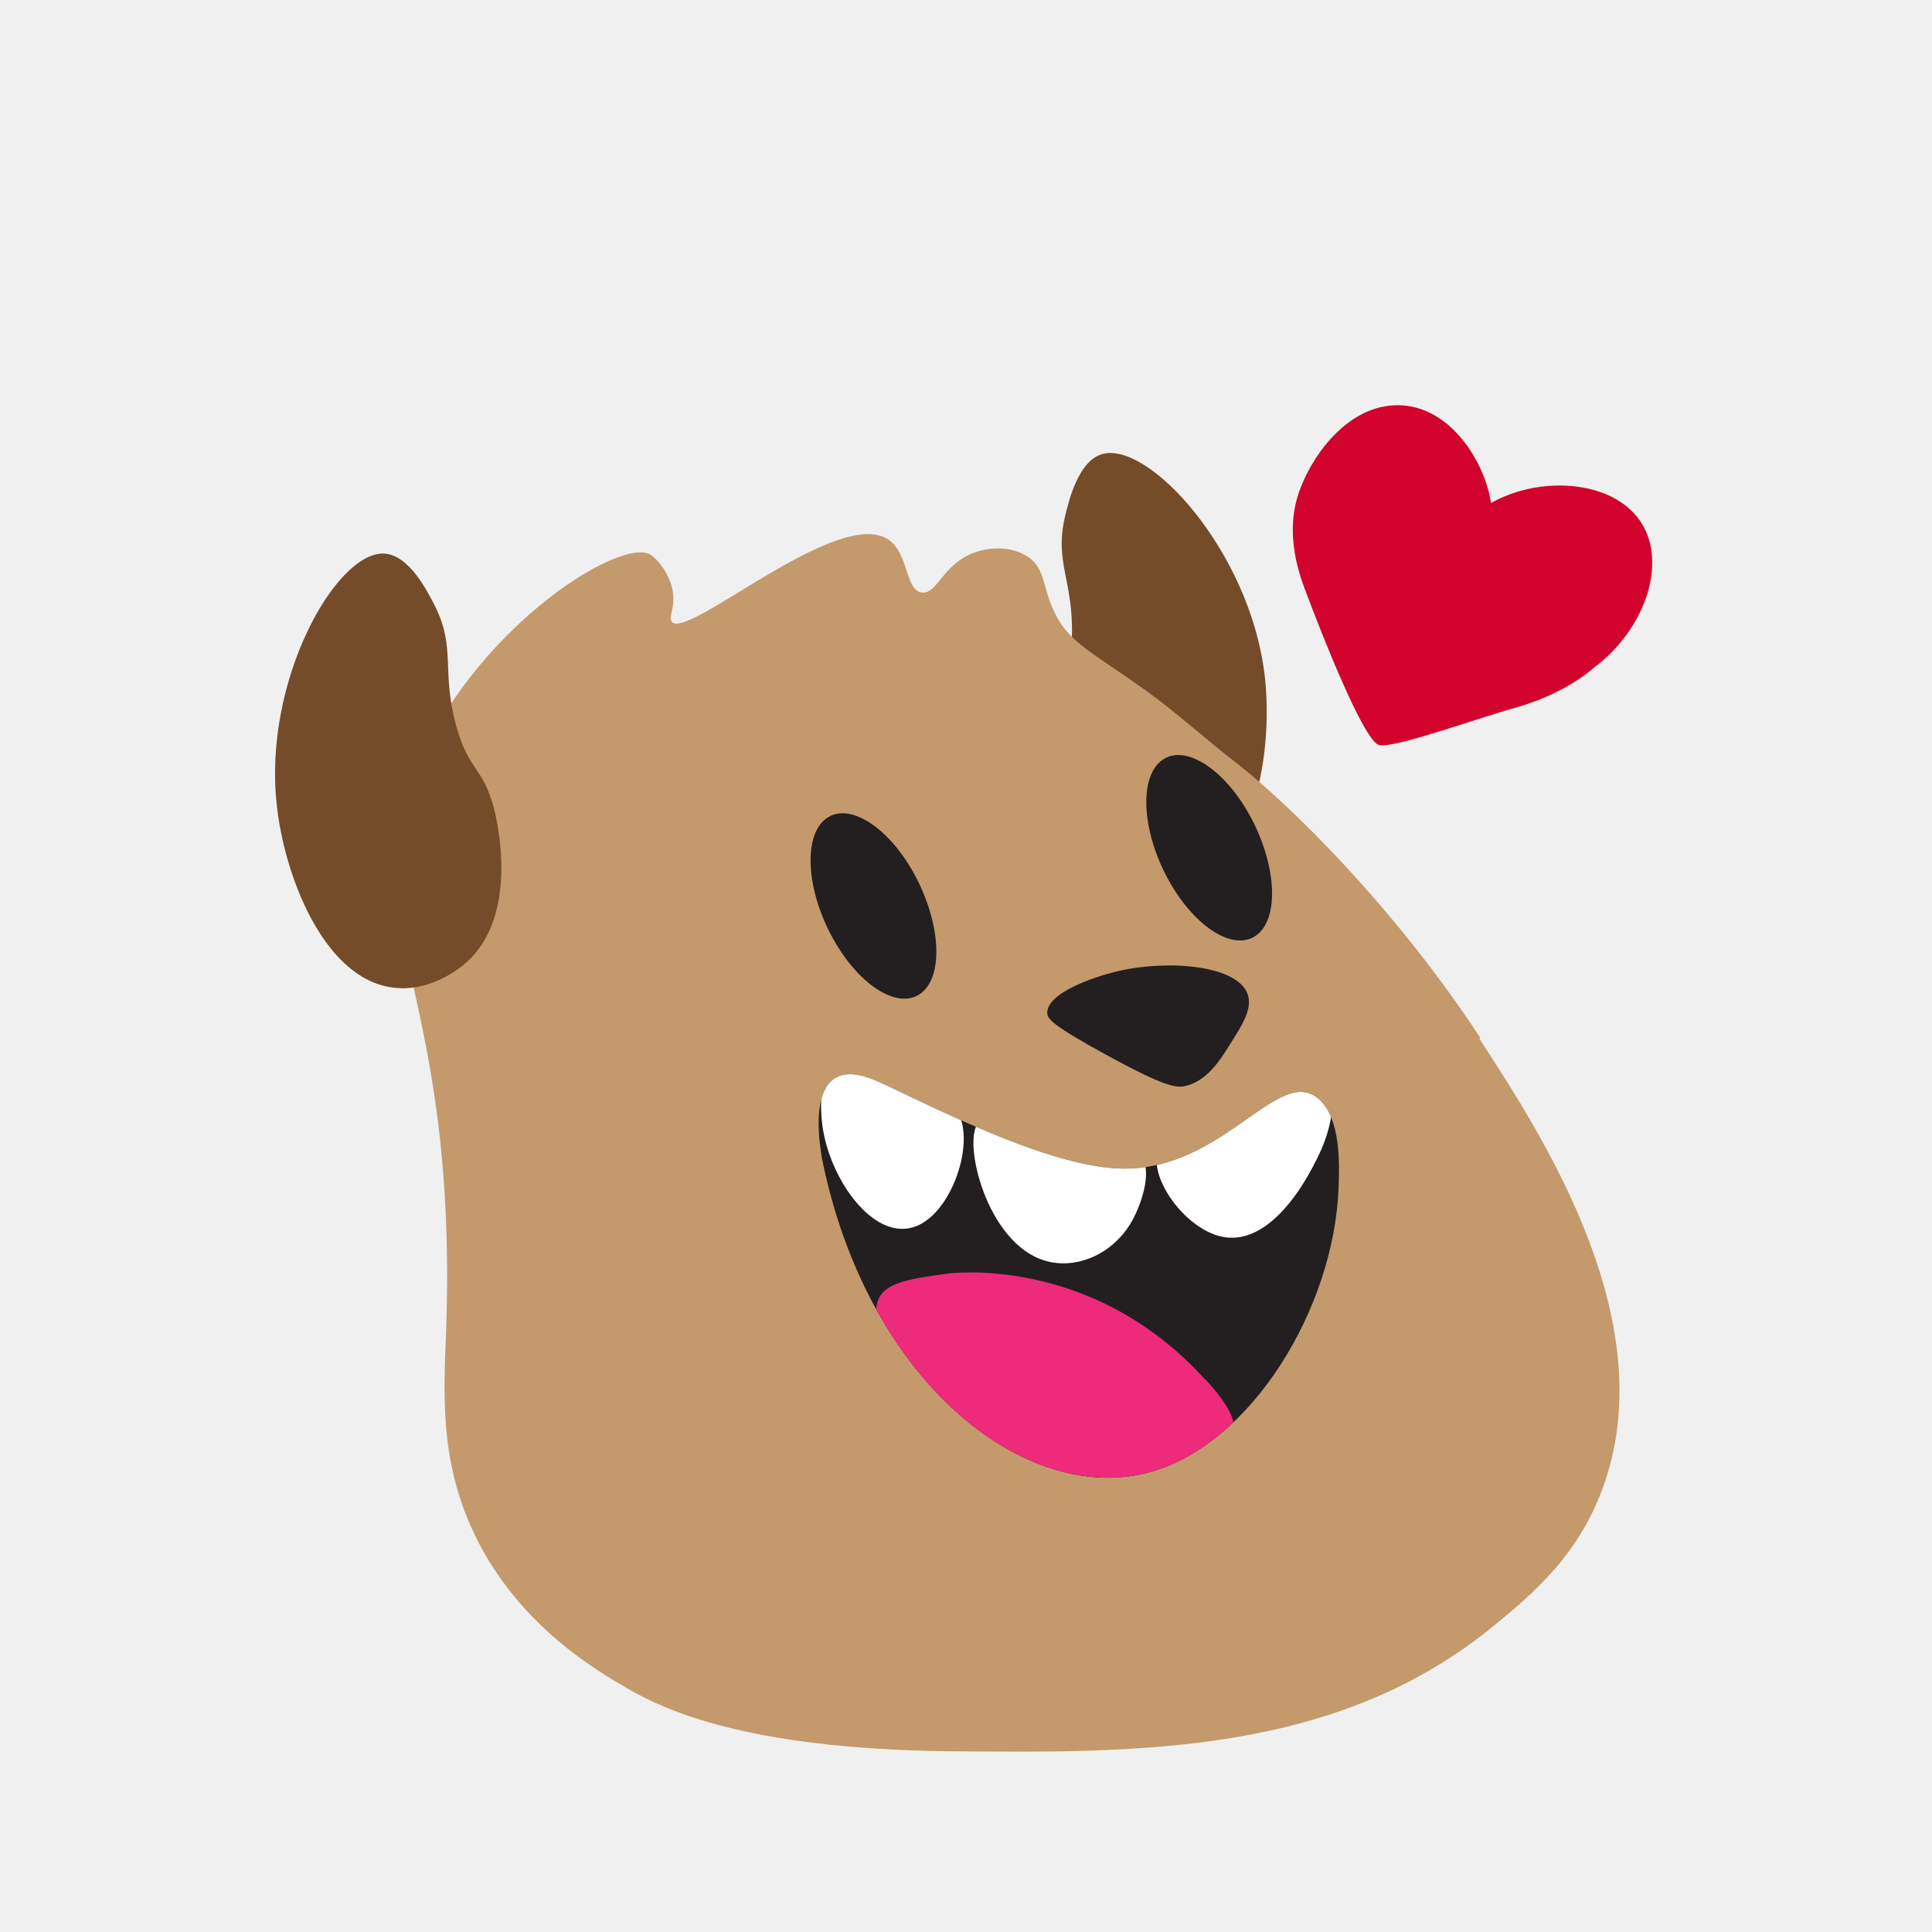
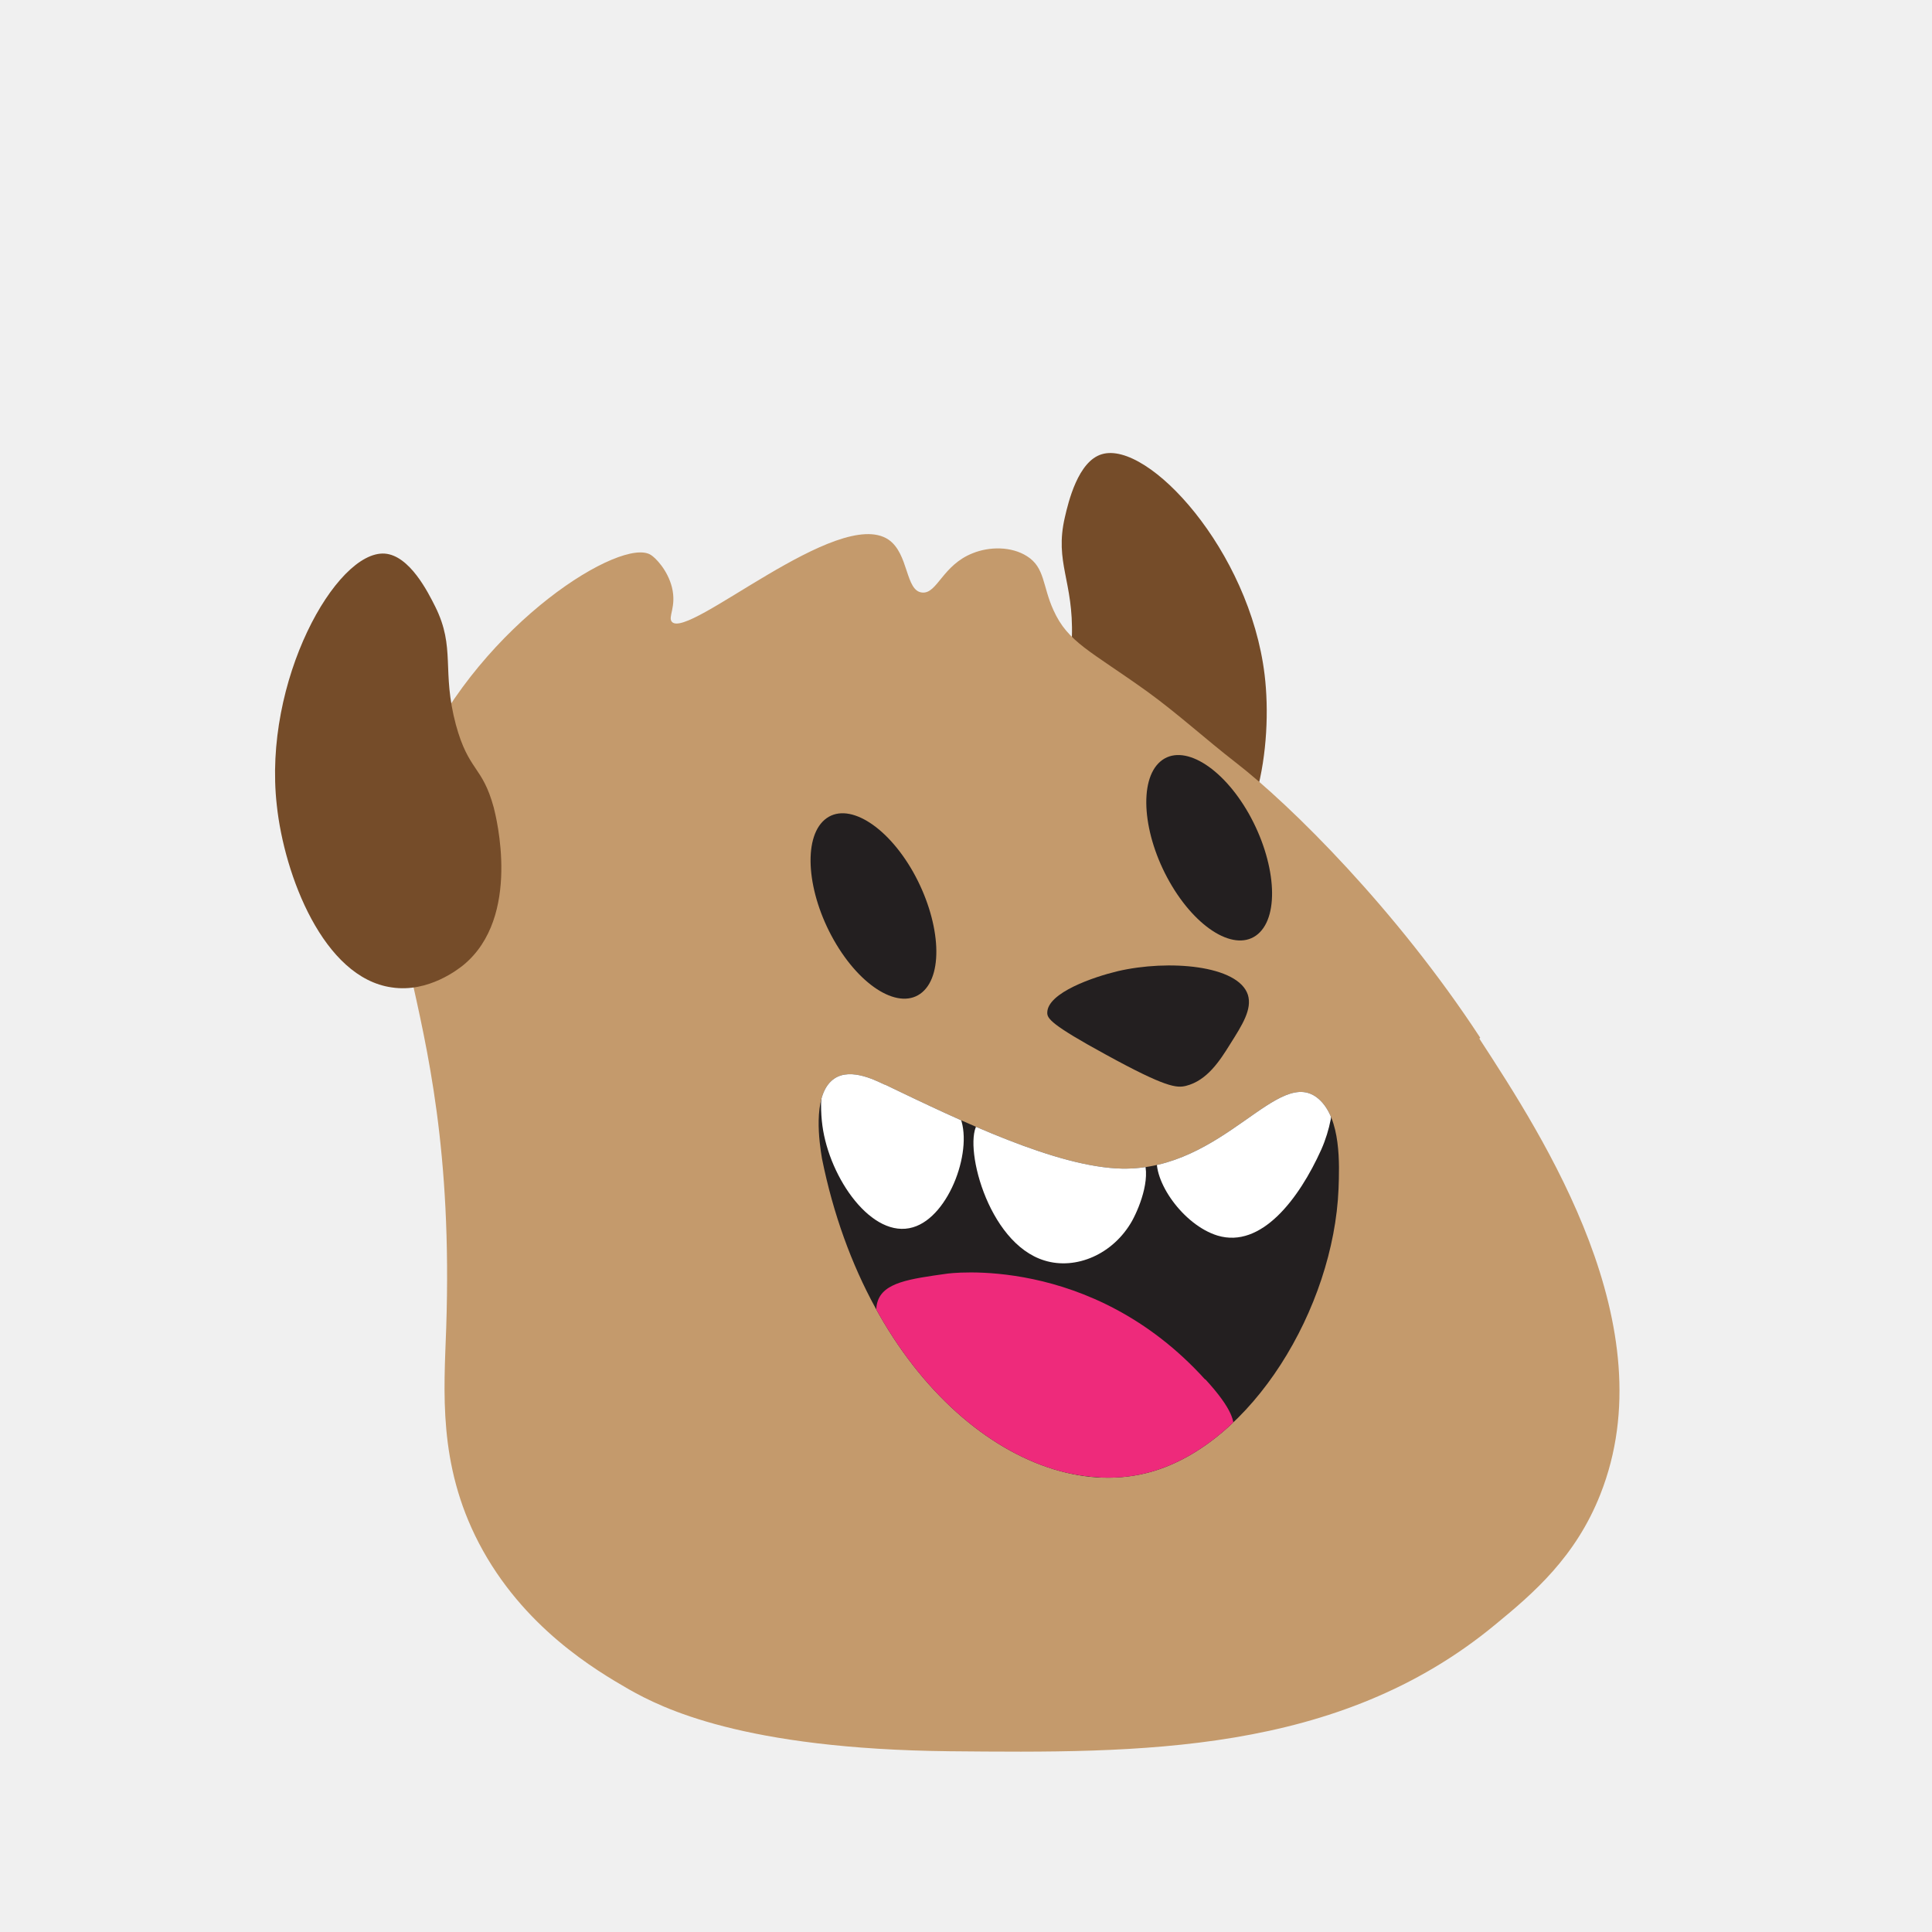
<svg xmlns="http://www.w3.org/2000/svg" width="256" height="256" viewBox="0 0 256 256" fill="none">
  <path d="M148.329 115.58C148.97 115.928 153.634 118.132 158.24 116.334C166.694 113.028 168.677 98.643 167.569 89.421C165.587 72.948 152.119 58.331 145.997 60.187C142.849 61.115 141.566 66.51 141.1 68.54C139.7 74.572 142.265 76.95 142.032 84.433C141.857 90.871 139.875 90.465 139.7 96.207C139.7 97.425 139.408 111.172 148.387 115.638L148.329 115.58Z" fill="#754C29" />
  <path d="M196.021 137.621C204.592 150.788 220.858 175.787 212.055 198.003C208.789 206.297 203.193 211.111 198.178 215.228C177.248 232.572 150.894 232.282 125.824 232.049C98.421 231.76 87.694 226.307 83.379 223.871C78.948 221.319 69.27 215.634 63.44 204.441C58.017 193.999 58.834 184.371 59.125 175.96C60.699 128.979 45.832 121.729 55.685 100.499C64.022 82.402 82.446 71.092 86.236 73.528C86.819 73.876 88.452 75.5 89.035 77.82C89.676 80.431 88.452 81.765 89.035 82.402C91.192 84.78 111.073 67.032 117.719 71.498C120.46 73.354 119.935 78.342 122.209 78.516C124.191 78.689 124.891 74.862 128.914 73.296C131.072 72.426 133.987 72.367 136.086 73.702C138.476 75.21 138.126 77.646 139.584 80.837C141.507 85.129 144.481 86.23 152.002 91.624C156.083 94.582 159.756 97.947 163.721 101.021C171.009 106.648 185.06 120.568 196.138 137.505L196.021 137.621Z" fill="#C49A6C" />
  <path d="M61.399 127.877C60.816 128.34 56.793 131.588 51.895 130.835C42.858 129.558 37.669 115.986 36.678 106.705C34.813 90.233 44.549 72.948 50.963 73.354C54.286 73.585 56.735 78.516 57.667 80.372C60.408 85.882 58.484 88.841 60.408 96.034C62.099 102.239 63.906 101.428 65.422 106.995C65.713 108.155 69.153 121.496 61.399 127.877Z" fill="#754C29" />
  <path d="M138.767 134.199C138.767 134.953 139.234 135.765 146.58 139.768C154.509 144.117 155.909 144.176 157.132 143.886C159.932 143.189 161.622 140.58 163.022 138.317C164.595 135.823 165.937 133.734 165.353 131.821C164.071 127.877 154.801 127.123 148.096 128.689C144.948 129.442 138.767 131.531 138.767 134.199Z" fill="#231F20" />
  <path d="M117.195 143.711C115.738 143.015 112.24 141.275 110.141 143.248C107.692 145.51 108.566 151.426 108.916 153.513C114.921 183.269 136.027 199.626 152.469 195.043C165.879 191.274 176.722 173.351 177.364 157.515C177.481 154.326 177.713 148.235 174.741 145.626C169.435 140.985 162.205 155.08 148.679 154.847C140.049 154.674 127.398 148.584 117.254 143.711H117.195Z" fill="#231F20" />
  <mask id="mask0_1_559" style="mask-type:luminance" maskUnits="userSpaceOnUse" x="108" y="142" width="70" height="54">
    <path d="M117.195 143.711C115.738 143.015 112.24 141.275 110.141 143.248C107.692 145.51 108.566 151.426 108.916 153.513C114.921 183.269 136.027 199.626 152.469 195.043C165.879 191.274 176.722 173.351 177.364 157.515C177.481 154.326 177.713 148.235 174.741 145.626C169.435 140.985 162.205 155.08 148.679 154.847C140.049 154.674 127.398 148.584 117.254 143.711H117.195Z" fill="white" />
  </mask>
  <g mask="url(#mask0_1_559)">
    <path d="M159.698 182.747C163.43 186.808 163.604 188.489 163.43 189.533C162.672 194.405 151.419 196.958 142.382 195.392C127.689 192.781 114.513 178.455 116.262 172.539C117.02 169.928 120.518 169.465 125.475 168.769C125.475 168.769 144.539 166.042 159.698 182.805V182.747Z" fill="#EE2A7B" />
    <path d="M151.303 153.223C152.702 155.544 151.127 159.72 150.019 161.75C147.512 166.217 142.557 168.304 138.417 167.029C130.722 164.708 127.515 151.252 129.614 148.815C130.838 147.366 133.112 150.265 139.875 151.716C146.463 153.107 149.787 150.671 151.303 153.223Z" fill="white" />
    <path d="M153.343 153.05C152.643 156.413 156.783 162.331 161.331 163.722C167.102 165.462 172.117 158.908 175.09 152.295C177.364 147.133 177.131 140.985 174.507 140.579C172.408 140.231 170.6 143.537 164.245 147.423C157.541 151.483 153.926 150.208 153.343 153.107V153.05Z" fill="white" />
    <path d="M127.107 147.772C129.089 152.005 125.882 161.17 120.985 162.62C115.562 164.244 109.907 156.124 108.974 149.164C108.508 145.741 108.857 140.463 111.19 139.129C112.764 138.201 114.047 139.941 121.334 143.943C125.708 146.379 126.524 146.379 127.165 147.772H127.107Z" fill="white" />
  </g>
  <path d="M120.985 115.522C124.541 121.845 125.125 128.979 122.209 131.473C119.294 133.967 114.047 130.835 110.491 124.57C106.934 118.306 106.35 111.113 109.266 108.62C112.181 106.126 117.428 109.257 120.985 115.522Z" fill="#231F20" />
  <path d="M165.47 107.808C169.027 114.13 169.609 121.264 166.694 123.759C163.78 126.253 158.532 123.12 154.975 116.856C151.419 110.591 150.836 103.4 153.751 100.905C156.667 98.411 161.914 101.544 165.47 107.808Z" fill="#231F20" />
-   <path d="M211.588 88.144C207.449 91.857 202.318 93.307 201.035 93.713C196.08 95.047 184.361 99.339 182.67 98.701C180.57 97.889 175.032 83.736 173.224 78.922C172.408 76.776 169.901 70.744 172.35 64.596C174.157 59.897 178.821 53.691 185.176 53.691C191.882 53.691 196.312 60.593 197.42 65.814C199.578 75.733 191.474 86.114 189.958 85.592C188.558 85.129 188.85 73.238 195.963 67.728C202.493 62.681 214.736 63.029 218.06 70.338C220.391 75.442 217.943 83.099 211.646 88.144H211.588Z" fill="#D2042D" />
</svg>
